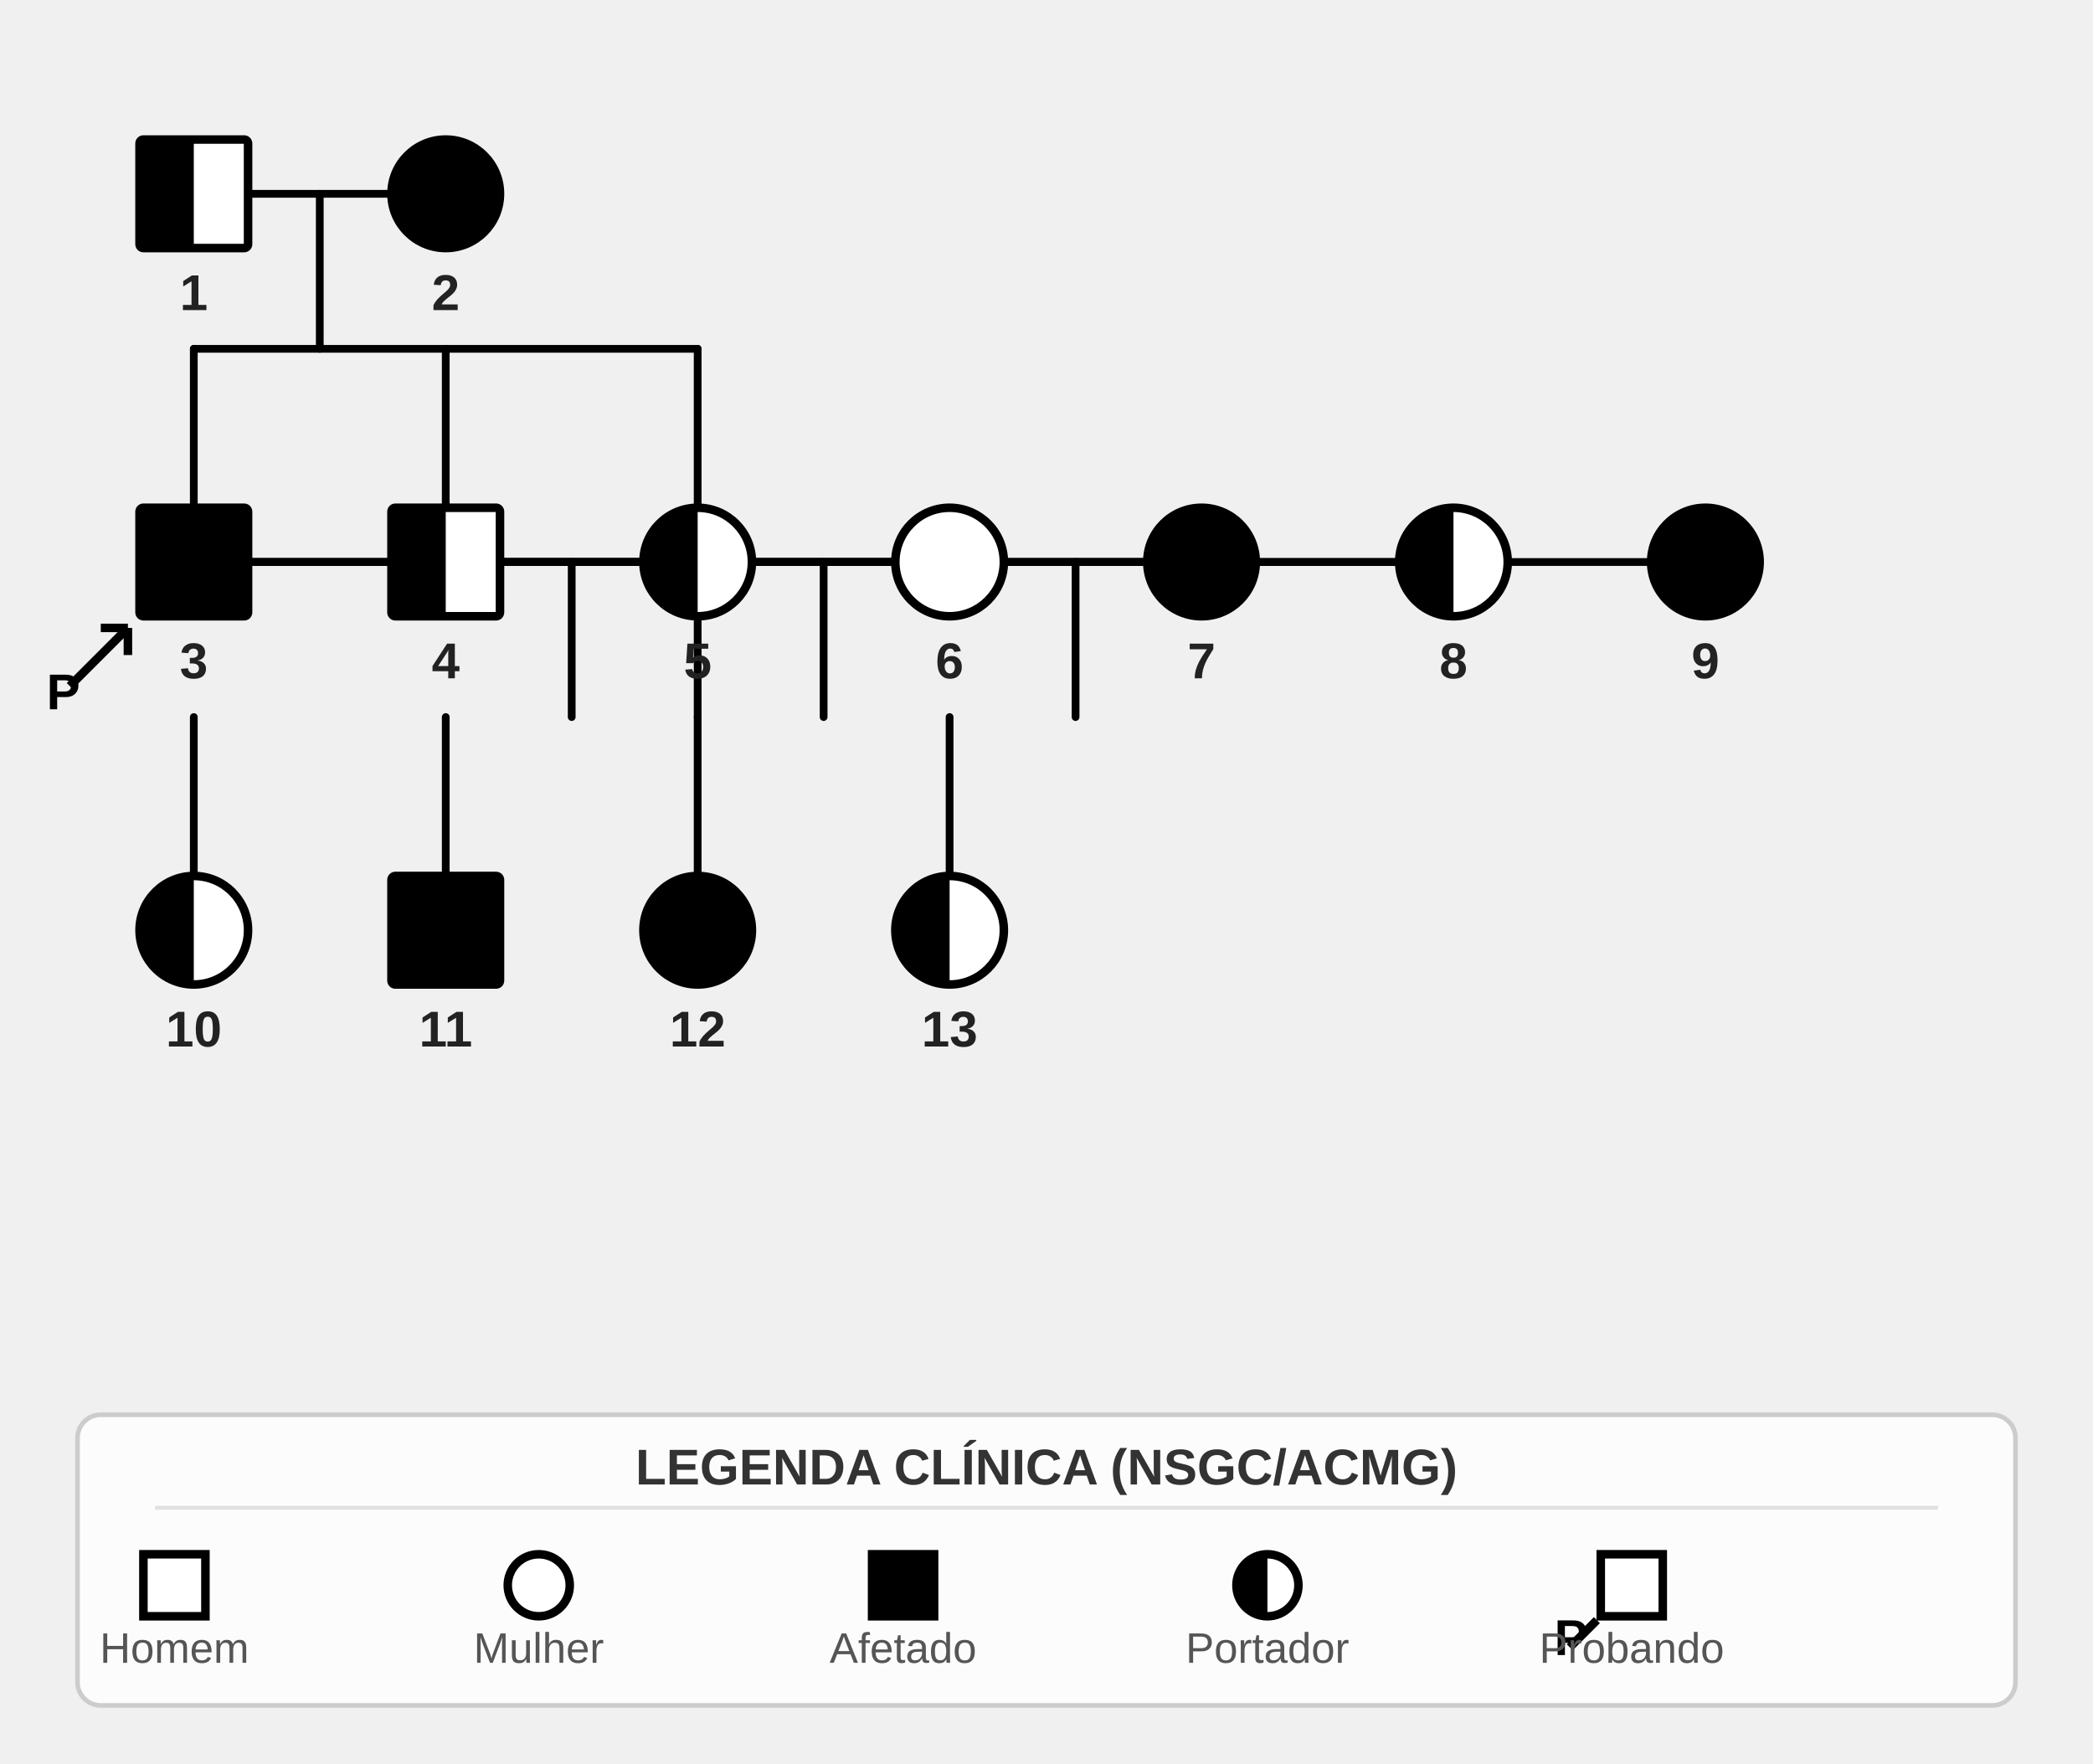
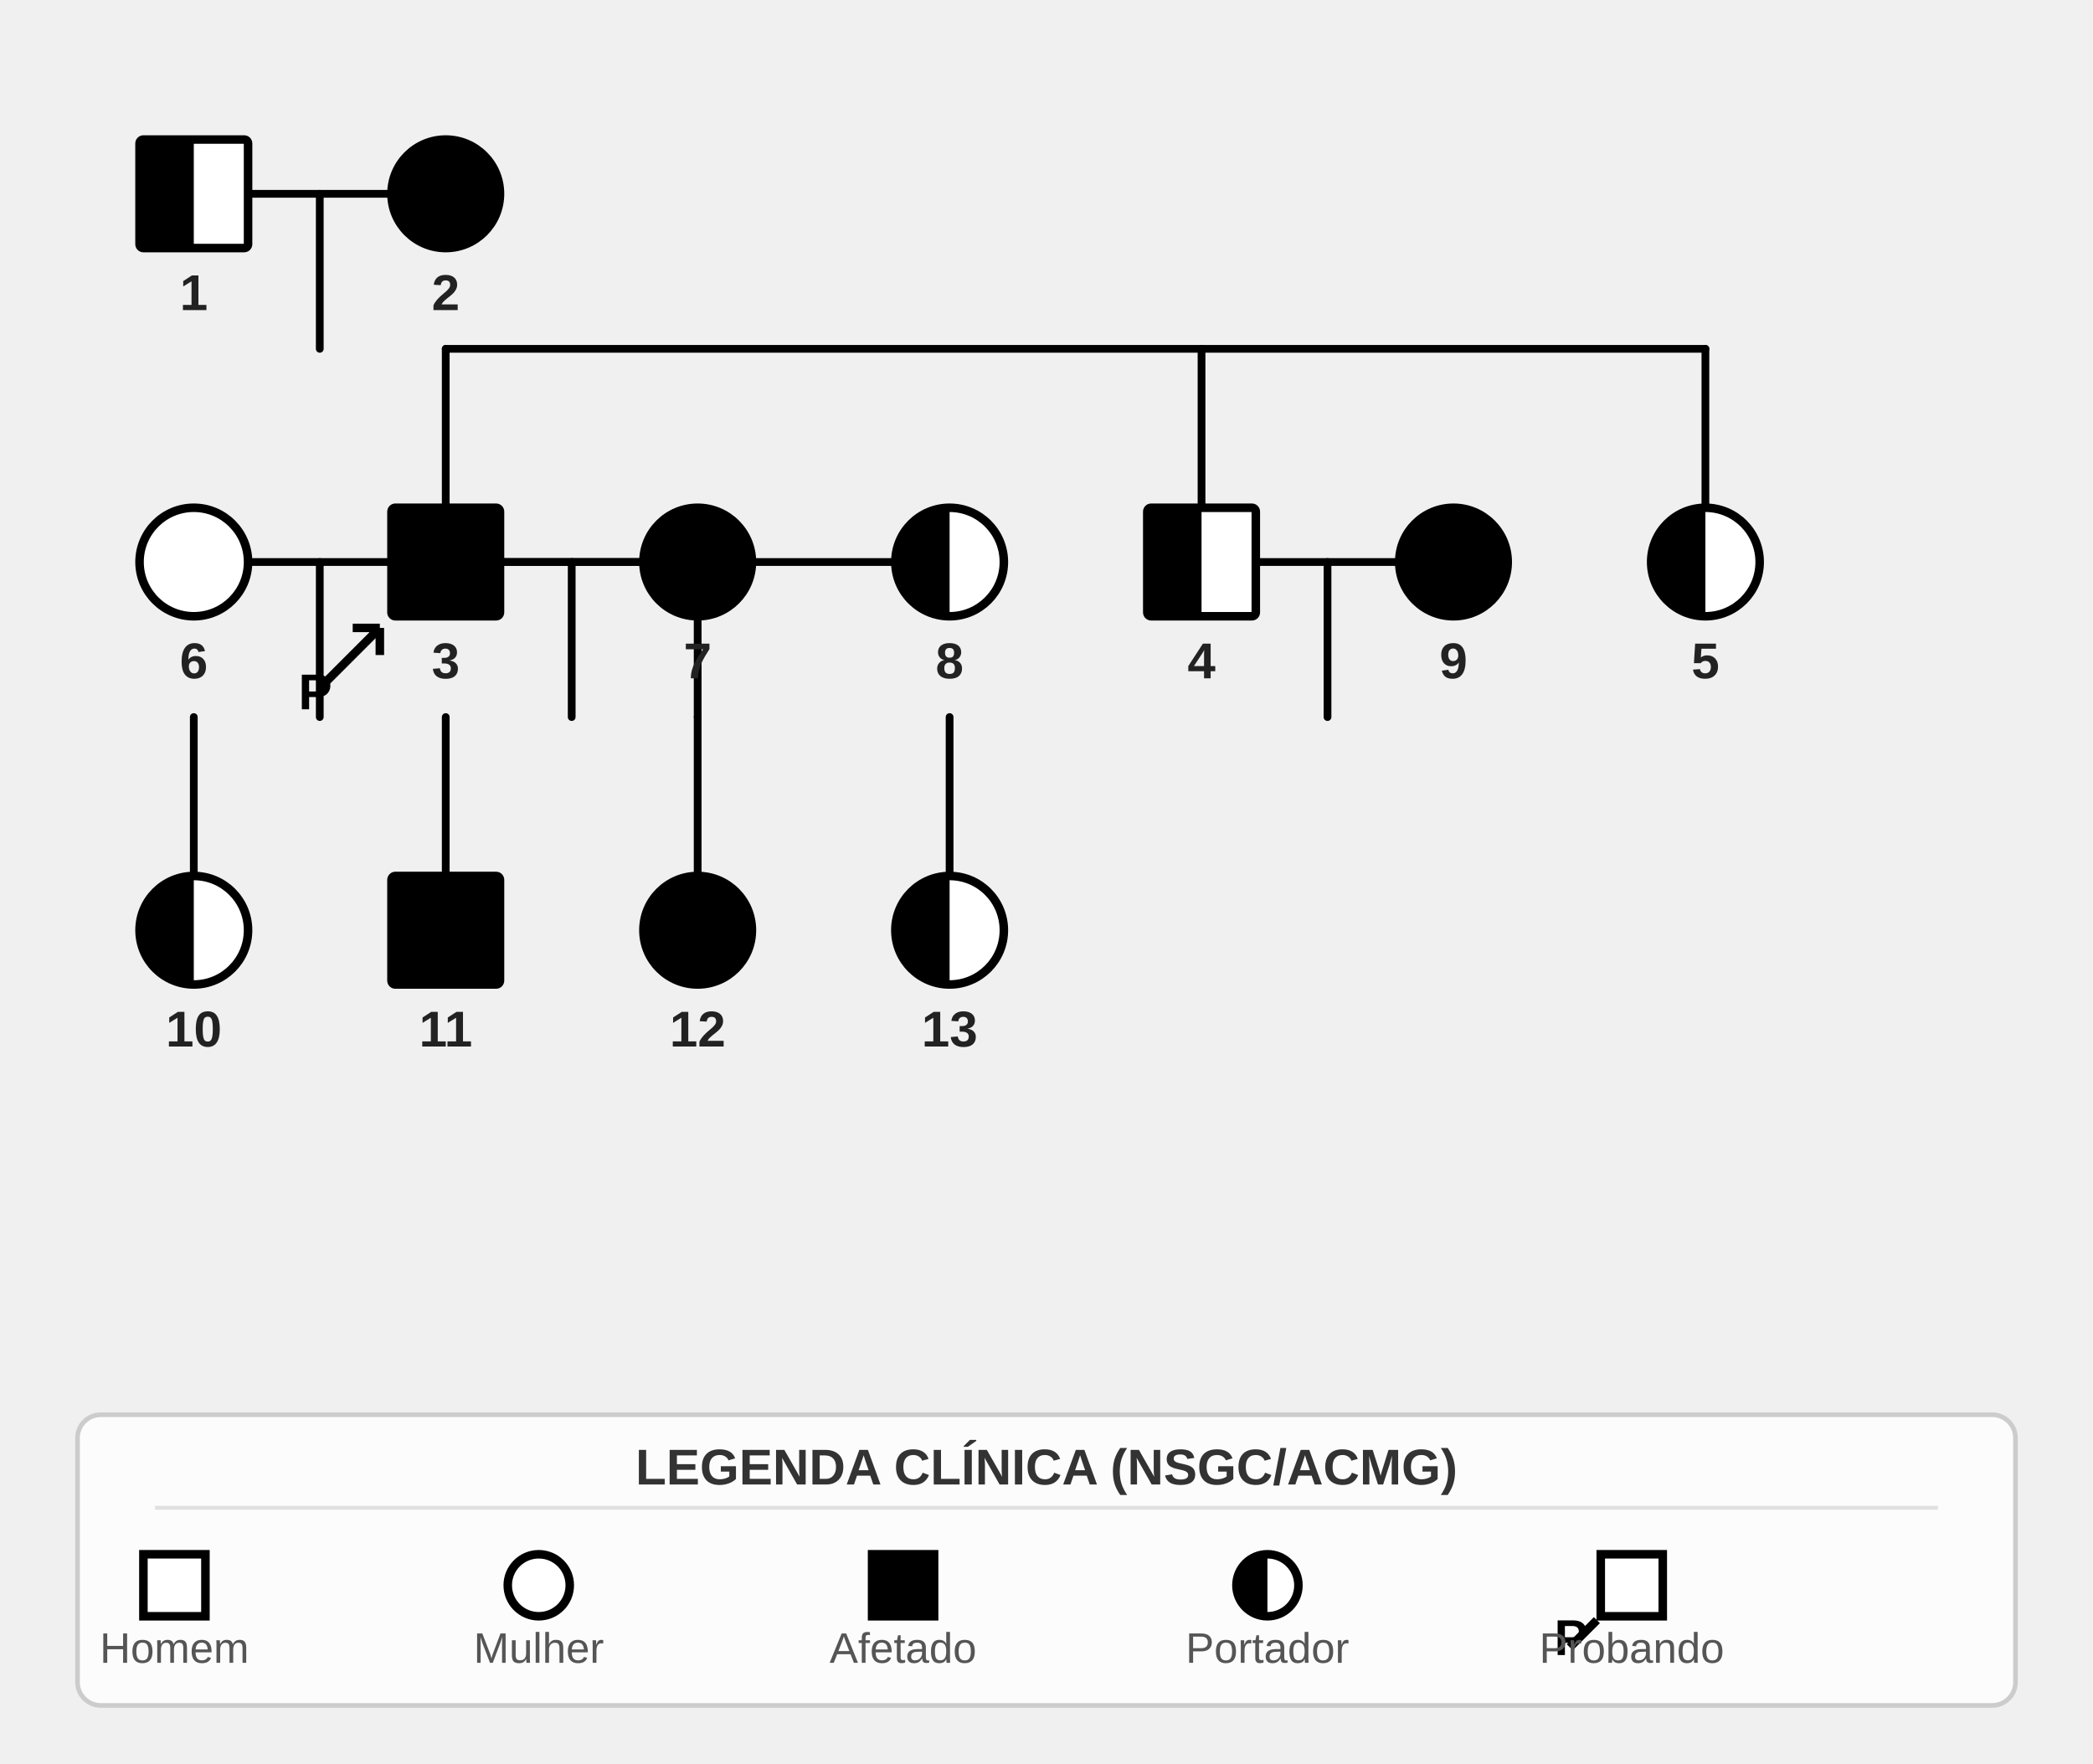
<svg xmlns="http://www.w3.org/2000/svg" viewBox="0 0 540.0 455.0" width="540.0" height="455.0">
  <style>
    .sym { stroke: #000000; stroke-width: 2.2; fill: #ffffff; }
    .sym-aff { stroke: #000000; stroke-width: 2.2; fill: #000000; }
    .kin-line { stroke: #000000; stroke-width: 2.0; stroke-linecap: round; }
    .consanguinity-line { stroke: #000000; stroke-width: 2.0; }
    .deceased-slash { stroke: #000000; stroke-width: 2.2; }
    .proband-arrow { stroke: #000000; stroke-width: 2.2; fill: none; }
+     .twin-line { stroke: #000000; stroke-width: 2.0; stroke-linecap: round; }
+     .mz-bar { stroke: #000000; stroke-width: 2.0; stroke-linecap: round; }
    .lbl { font-family: 'Liberation Sans', sans-serif; font-size: 13px; font-weight: bold; text-anchor: middle; fill: #222222; }
    .proband-lbl { font-family: 'Liberation Sans', sans-serif; font-size: 13px; font-weight: bold; fill: #000000; }
    .legend-title { font-family: 'Liberation Sans', sans-serif; font-size: 13px; font-weight: bold; text-anchor: middle; fill: #333333; }
    .legend-lbl { font-family: 'Liberation Sans', sans-serif; font-size: 11px; text-anchor: middle; fill: #555555; }
  </style>
  <line class="kin-line marriage-line" x1="50.0" y1="50.0" x2="115.0" y2="50.0" />
  <line class="kin-line" x1="82.5" y1="50.0" x2="82.5" y2="90.0" />
-   <line class="kin-line" x1="50.0" y1="90.0" x2="180.0" y2="90.0" />
-   <line class="kin-line" x1="50.0" y1="90.0" x2="50.0" y2="131.0" />
+   <line class="kin-line" x1="115.0" y1="90.0" x2="440.0" y2="90.0" />
  <line class="kin-line" x1="115.0" y1="90.0" x2="115.0" y2="131.0" />
-   <line class="kin-line" x1="180.0" y1="90.0" x2="180.0" y2="131.0" />
-   <line class="kin-line marriage-line" x1="50.0" y1="145.0" x2="245.0" y2="145.0" />
+   <line class="kin-line" x1="310.0" y1="90.0" x2="310.0" y2="131.0" />
+   <line class="kin-line" x1="440.0" y1="90.0" x2="440.0" y2="131.0" />
+   <line class="kin-line marriage-line" x1="50.0" y1="145.0" x2="115.0" y2="145.0" />
+   <line class="kin-line" x1="82.5" y1="145.0" x2="82.5" y2="185.0" />
+   <line class="kin-line" x1="50.0" y1="185.0" x2="50.0" y2="226.0" />
+   <line class="kin-line marriage-line" x1="115.0" y1="145.0" x2="180.0" y2="145.0" />
  <line class="kin-line" x1="147.5" y1="145.0" x2="147.5" y2="185.0" />
-   <line class="kin-line" x1="50.0" y1="185.0" x2="50.0" y2="226.0" />
-   <line class="kin-line marriage-line" x1="50.0" y1="145.0" x2="310.0" y2="145.0" />
+   <line class="kin-line" x1="115.0" y1="185.0" x2="115.0" y2="226.0" />
+   <line class="kin-line marriage-line" x1="115.0" y1="145.0" x2="245.0" y2="145.0" />
  <line class="kin-line" x1="180.0" y1="145.0" x2="180.0" y2="185.0" />
-   <line class="kin-line" x1="115.0" y1="185.0" x2="115.0" y2="226.0" />
-   <line class="kin-line marriage-line" x1="50.0" y1="145.0" x2="375.0" y2="145.0" />
-   <line class="kin-line" x1="212.5" y1="145.0" x2="212.5" y2="185.0" />
  <line class="kin-line" x1="180.0" y1="185.0" x2="180.0" y2="226.0" />
-   <line class="kin-line marriage-line" x1="115.0" y1="145.0" x2="440.0" y2="145.0" />
-   <line class="kin-line" x1="277.5" y1="145.0" x2="277.5" y2="185.0" />
+   <line class="kin-line marriage-line" x1="310.0" y1="145.0" x2="375.0" y2="145.0" />
+   <line class="kin-line" x1="342.5" y1="145.0" x2="342.5" y2="185.0" />
  <line class="kin-line" x1="245.0" y1="185.0" x2="245.0" y2="226.0" />
  <rect class="sym" x="36.0" y="36.0" width="28" height="28" rx="1" />
  <rect x="36.0" y="36.0" width="14" height="28" fill="#000000" />
  <text class="lbl" x="50.0" y="80.0">1</text>
  <circle class="sym-aff" cx="115.0" cy="50.0" r="14" />
  <text class="lbl" x="115.0" y="80.0">2</text>
-   <rect class="sym-aff" x="36.0" y="131.0" width="28" height="28" rx="1" />
-   <path class="proband-arrow" d="M 18.0 177.0 L 33.0 162.0 M 33.0 162.0 L 26.0 162.0 M 33.0 162.0 L 33.0 169.0" />
-   <text class="proband-lbl" x="12.0" y="183.0">P</text>
-   <text class="lbl" x="50.0" y="175.0">3</text>
-   <rect class="sym" x="101.0" y="131.0" width="28" height="28" rx="1" />
-   <rect x="101.0" y="131.0" width="14" height="28" fill="#000000" />
-   <text class="lbl" x="115.0" y="175.0">4</text>
-   <circle class="sym" cx="180.0" cy="145.0" r="14" />
-   <path d="M 180.0 131.0 A 14 14 0 0 0 180.0 159.0 Z" fill="#000000" />
-   <text class="lbl" x="180.0" y="175.0">5</text>
+   <rect class="sym-aff" x="101.0" y="131.0" width="28" height="28" rx="1" />
+   <path class="proband-arrow" d="M 83.0 177.0 L 98.0 162.0 M 98.0 162.0 L 91.0 162.0 M 98.0 162.0 L 98.0 169.0" />
+   <text class="proband-lbl" x="77.0" y="183.0">P</text>
+   <text class="lbl" x="115.0" y="175.0">3</text>
+   <rect class="sym" x="296.0" y="131.0" width="28" height="28" rx="1" />
+   <rect x="296.0" y="131.0" width="14" height="28" fill="#000000" />
+   <text class="lbl" x="310.0" y="175.0">4</text>
+   <circle class="sym" cx="440.0" cy="145.0" r="14" />
+   <path d="M 440.0 131.0 A 14 14 0 0 0 440.0 159.0 Z" fill="#000000" />
+   <text class="lbl" x="440.0" y="175.0">5</text>
+   <circle class="sym" cx="50.0" cy="145.0" r="14" />
+   <text class="lbl" x="50.0" y="175.0">6</text>
+   <circle class="sym-aff" cx="180.0" cy="145.0" r="14" />
+   <text class="lbl" x="180.0" y="175.0">7</text>
  <circle class="sym" cx="245.0" cy="145.0" r="14" />
-   <text class="lbl" x="245.0" y="175.0">6</text>
-   <circle class="sym-aff" cx="310.0" cy="145.0" r="14" />
-   <text class="lbl" x="310.0" y="175.0">7</text>
-   <circle class="sym" cx="375.0" cy="145.0" r="14" />
-   <path d="M 375.0 131.0 A 14 14 0 0 0 375.0 159.0 Z" fill="#000000" />
-   <text class="lbl" x="375.0" y="175.0">8</text>
-   <circle class="sym-aff" cx="440.0" cy="145.0" r="14" />
-   <text class="lbl" x="440.0" y="175.0">9</text>
+   <path d="M 245.0 131.0 A 14 14 0 0 0 245.0 159.0 Z" fill="#000000" />
+   <text class="lbl" x="245.0" y="175.0">8</text>
+   <circle class="sym-aff" cx="375.0" cy="145.0" r="14" />
+   <text class="lbl" x="375.0" y="175.0">9</text>
  <circle class="sym" cx="50.0" cy="240.0" r="14" />
  <path d="M 50.0 226.0 A 14 14 0 0 0 50.0 254.0 Z" fill="#000000" />
  <text class="lbl" x="50.0" y="270.0">10</text>
  <rect class="sym-aff" x="101.0" y="226.0" width="28" height="28" rx="1" />
  <text class="lbl" x="115.0" y="270.0">11</text>
  <circle class="sym-aff" cx="180.0" cy="240.0" r="14" />
  <text class="lbl" x="180.0" y="270.0">12</text>
  <circle class="sym" cx="245.0" cy="240.0" r="14" />
  <path d="M 245.0 226.0 A 14 14 0 0 0 245.0 254.0 Z" fill="#000000" />
  <text class="lbl" x="245.0" y="270.0">13</text>
  <g class="card-legend">
    <rect x="20.0" y="365.0" width="500.0" height="75.0" rx="6" fill="#fcfcfc" stroke="#cccccc" stroke-width="1.2" />
    <text class="legend-title" x="270.0" y="383.0">LEGENDA CLÍNICA (NSGC/ACMG)</text>
    <line x1="40.0" y1="389.0" x2="500.0" y2="389.0" stroke="#e0e0e0" stroke-width="1" />
    <rect class="sym" x="37.0" y="401.0" width="16" height="16" />
    <text class="legend-lbl" x="45.0" y="429.0">Homem</text>
    <circle class="sym" cx="139.0" cy="409.0" r="8" />
    <text class="legend-lbl" x="139.0" y="429.0">Mulher</text>
    <rect class="sym-aff" x="225.0" y="401.0" width="16" height="16" />
    <text class="legend-lbl" x="233.0" y="429.0">Afetado</text>
    <circle class="sym" cx="327.0" cy="409.0" r="8" />
    <path d="M 327.0 401.0 A 8 8 0 0 0 327.0 417.0 Z" fill="#000" />
    <text class="legend-lbl" x="327.0" y="429.0">Portador</text>
    <rect class="sym" x="413.0" y="401.0" width="16" height="16" />
    <path class="proband-arrow" d="M 405.0 425.0 L 412.0 418.0" />
    <text class="proband-lbl" font-size="10" x="401.0" y="427.0">P</text>
    <text class="legend-lbl" x="421.0" y="429.0">Probando</text>
  </g>
</svg>
